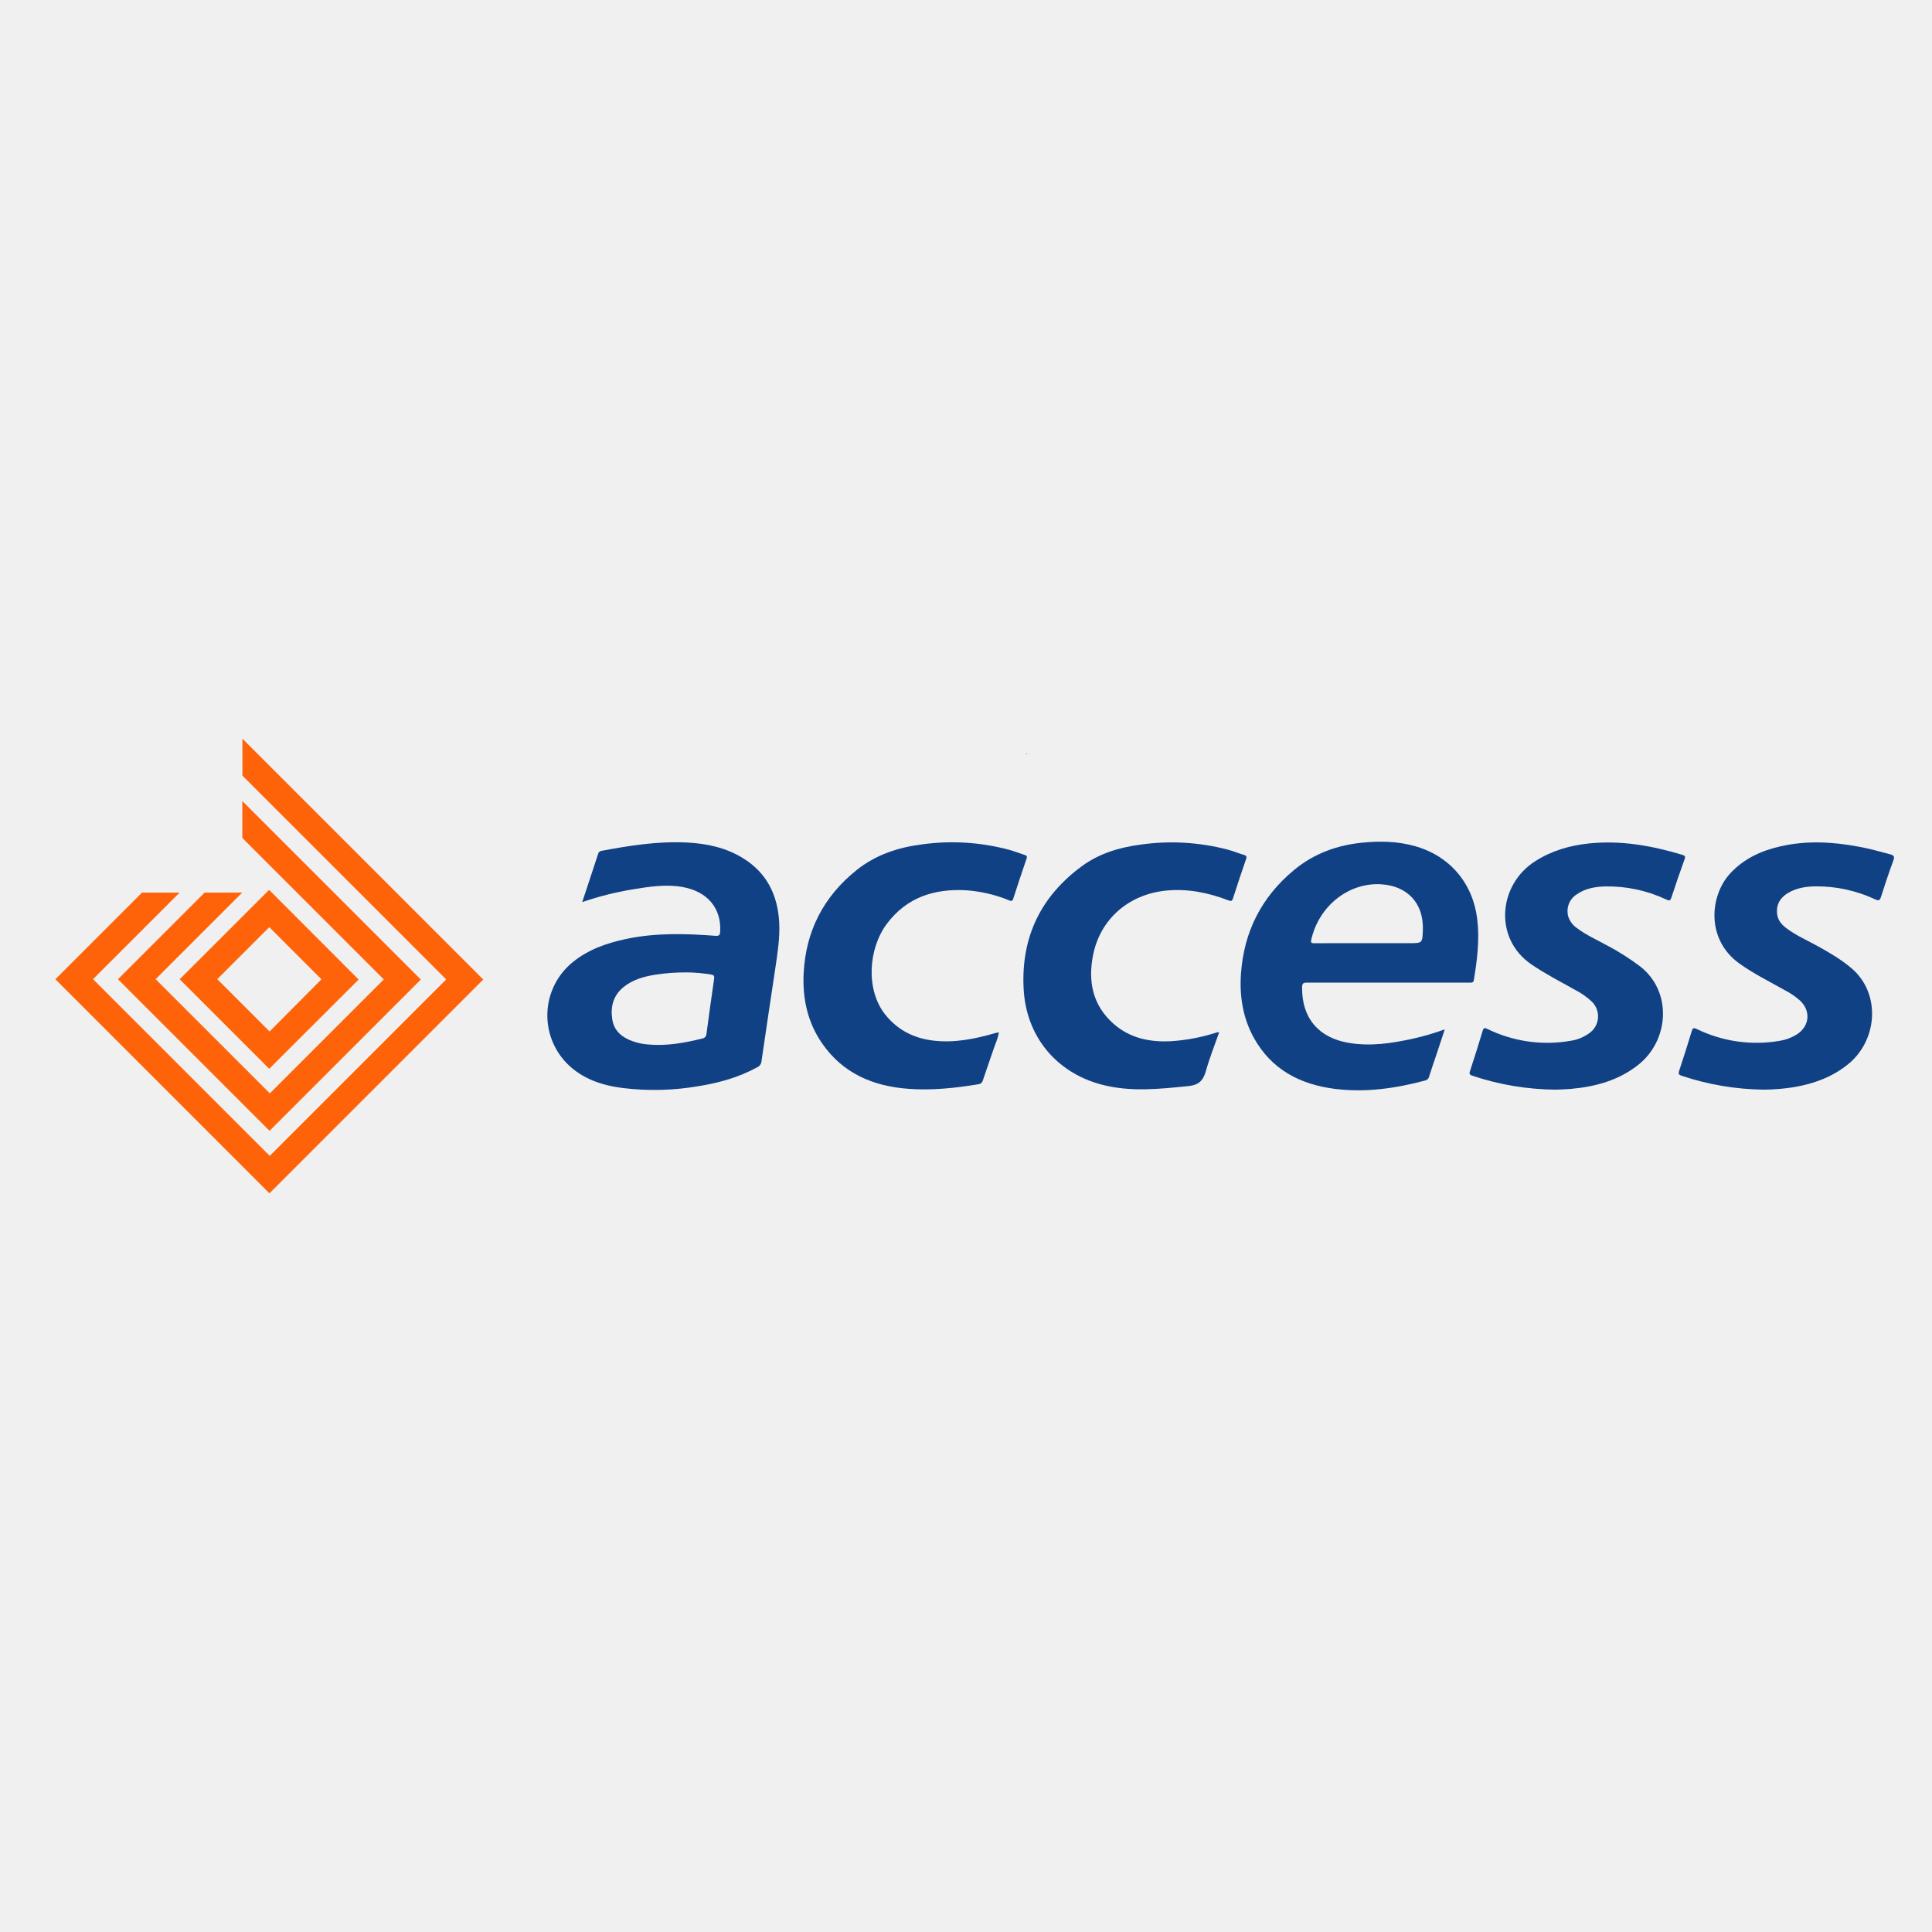
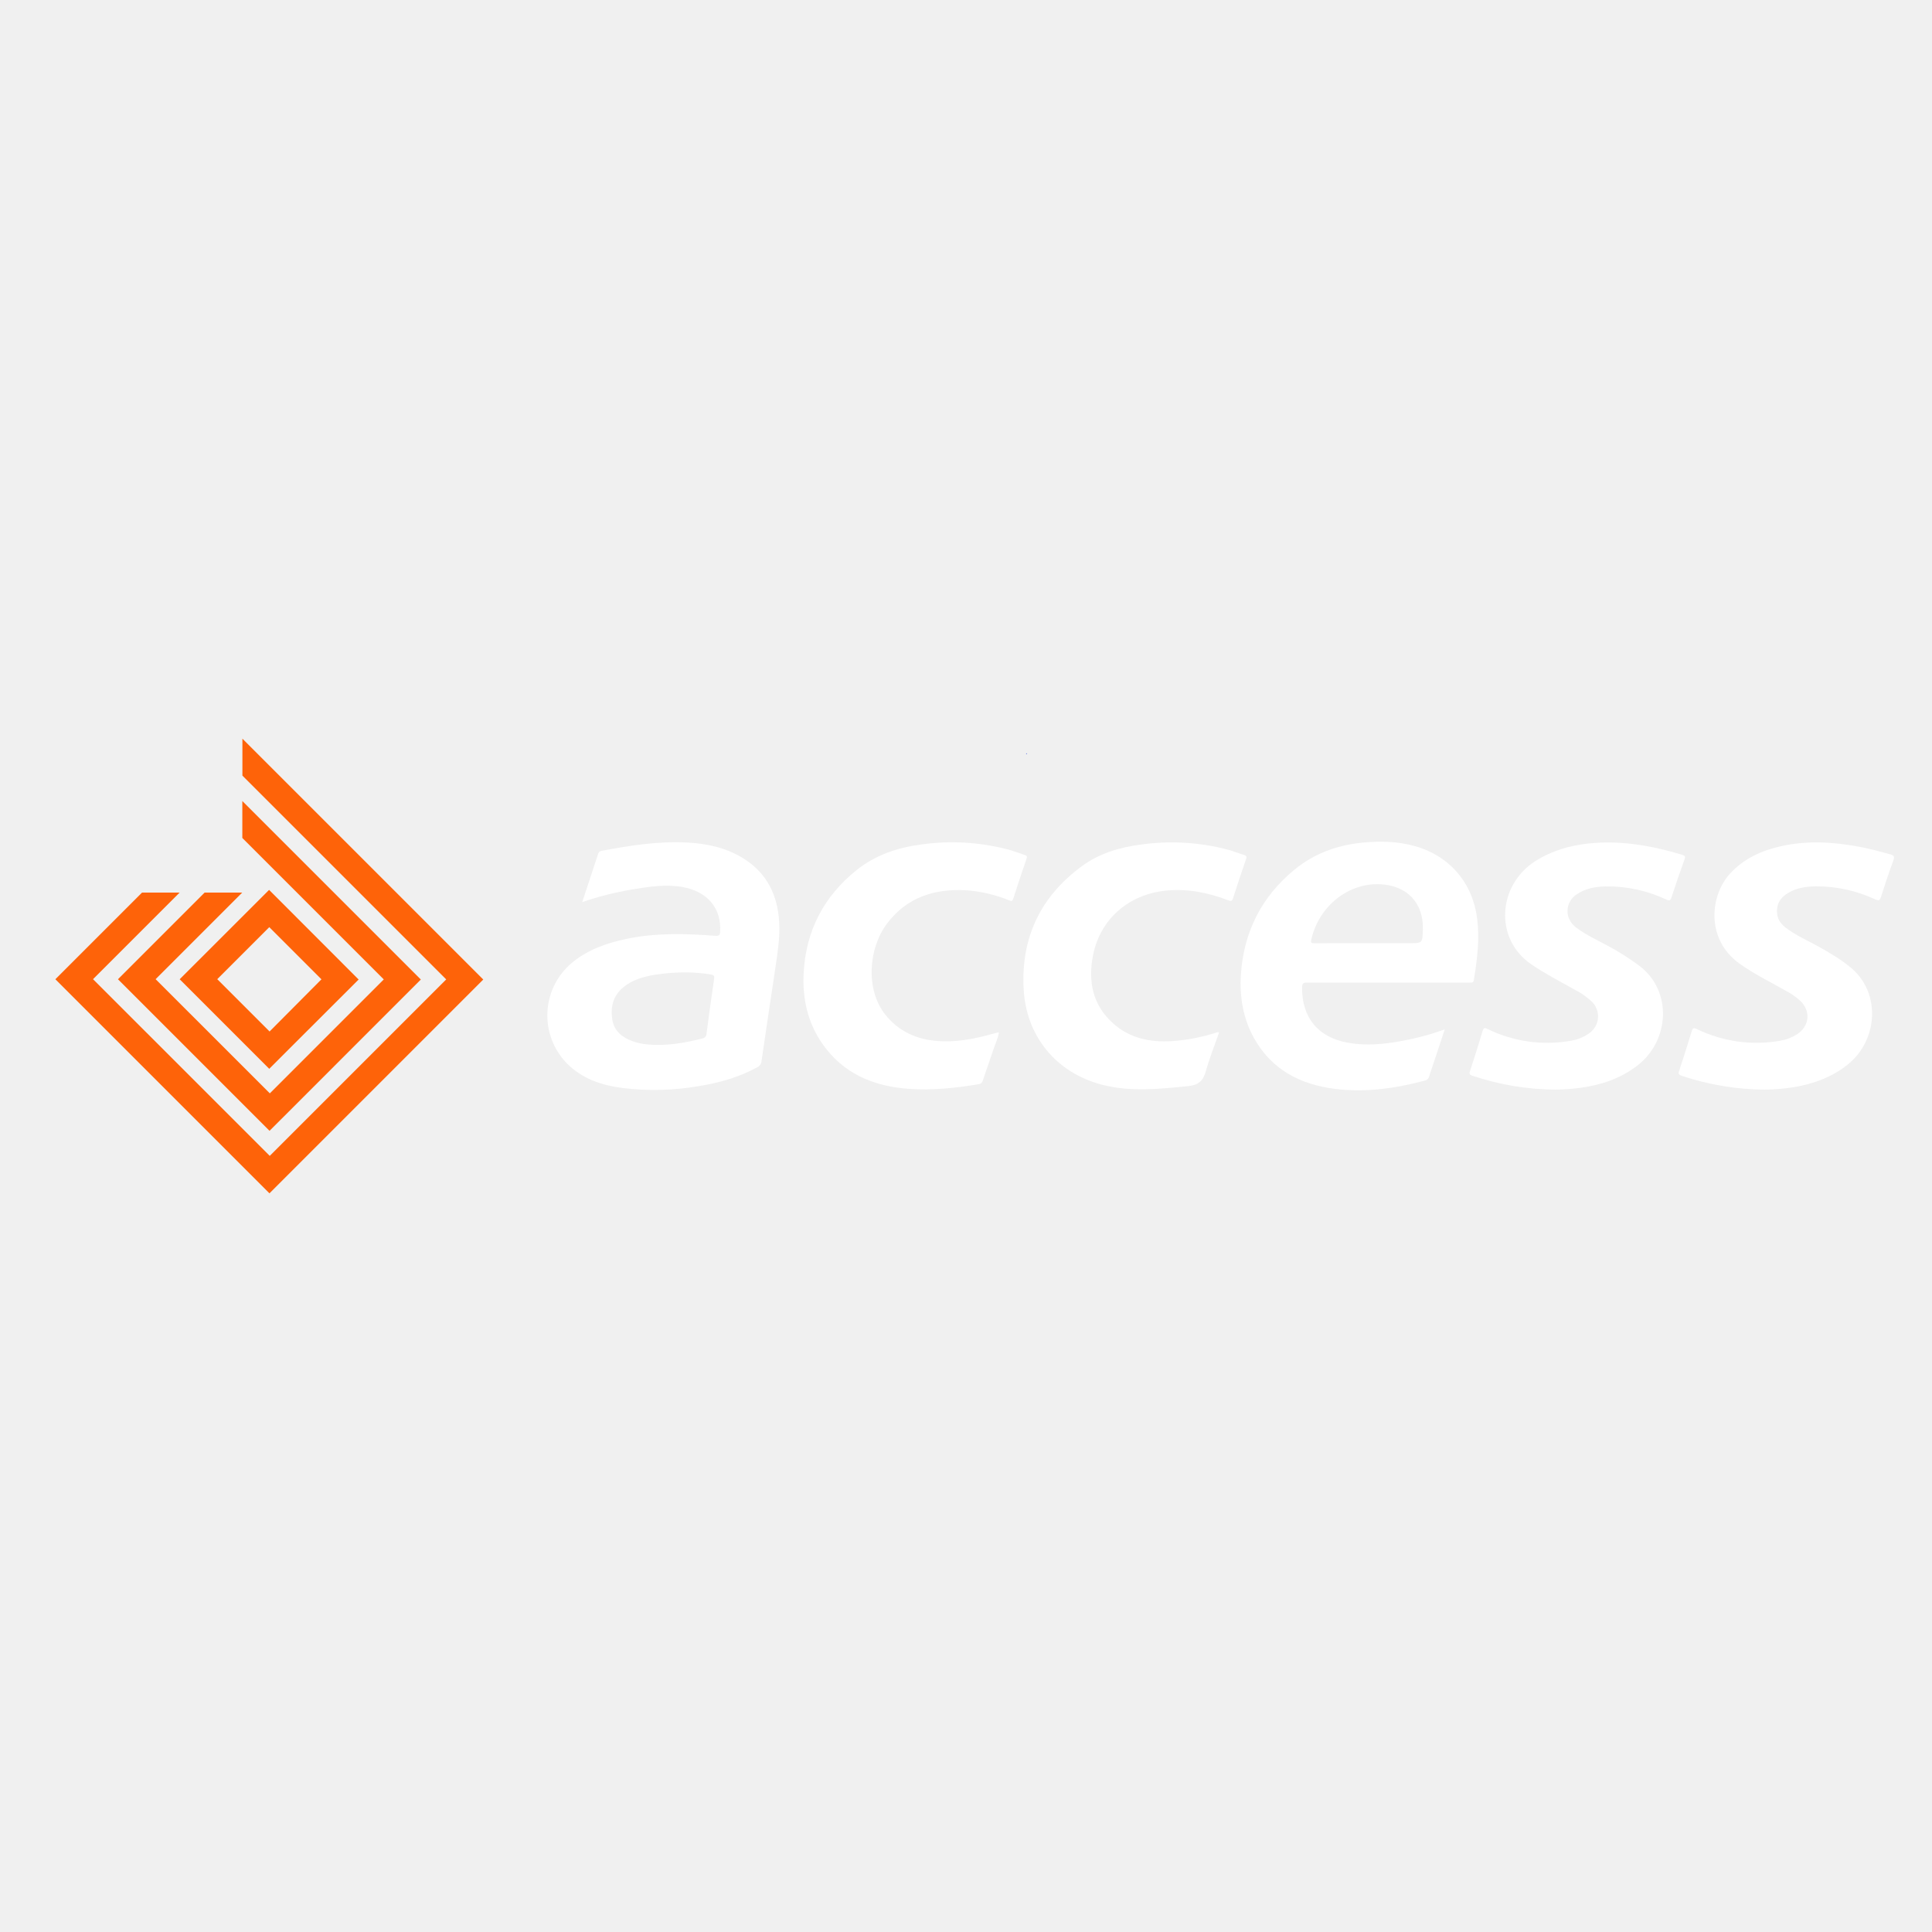
<svg xmlns="http://www.w3.org/2000/svg" viewBox="0 0 1000 1000">
  <path d="M531.1,390.09c.13-.22.28-.22.46,0l-.27.22Z" style="fill:#0124dd" />
-   <path d="M301.36,466.93c2.89-8.74,5.63-17,8.31-25.19.33-1,1-1.23,1.87-1.39,14.47-2.7,29-5,43.78-4.27,10.43.49,20.46,2.62,29.44,8.22,12.18,7.58,17.75,19,18.54,33,.46,8.05-.85,16-2,23.88-2.39,16.06-4.85,32.1-7.16,48.16a3.77,3.77,0,0,1-2.26,3.11c-9.42,5.17-19.64,8-30.14,9.72a135.11,135.11,0,0,1-39.34,1c-10.91-1.37-21.08-4.76-29-12.78a35.5,35.5,0,0,1,2.87-52.24c8.12-6.68,17.72-10,27.83-12.15,15.31-3.24,30.76-2.8,46.22-1.62,1.93.14,2.35-.45,2.44-2.17.69-12.06-6.55-20.72-19.26-23.05-8.82-1.62-17.48-.22-26.14,1.2A159,159,0,0,0,301.36,466.93Zm54.08,36.38A103.16,103.16,0,0,0,339,504.52c-5.88,1-11.59,2.55-16.33,6.45-5.36,4.41-6.79,10.33-5.73,16.85,1,5.95,5.16,9.21,10.55,11.13a31.18,31.18,0,0,0,7.65,1.65c9.64.93,19-.75,28.3-3.05a2.6,2.6,0,0,0,2.26-2.61c1.27-9.45,2.53-18.91,3.93-28.34.24-1.63-.3-1.94-1.66-2.2A81.9,81.9,0,0,0,355.44,503.31Z" style="fill:#114185" />
-   <path d="M747.8,532.79c-1.6,4.86-3,9.21-4.48,13.56-1.18,3.57-2.44,7.11-3.56,10.71a2.84,2.84,0,0,1-2.22,2.24c-15.3,4.08-30.8,6.29-46.6,4.3-18-2.27-32.88-10-42-26.51-5.61-10.22-7.39-21.35-6.63-32.82,1.45-21.82,10.54-39.91,27.44-53.92,10.27-8.52,22.25-12.9,35.43-14.2,9.09-.89,18.13-.72,27,1.75,18.06,5,30.1,19.05,32.41,37.65,1.33,10.69,0,21.19-1.73,31.7-.21,1.31-.87,1.35-1.87,1.35-4.85,0-9.71,0-14.56,0q-35,0-70,0c-1.88,0-2.43.46-2.46,2.39-.26,15.72,8.42,26.1,23.87,28.75,11.42,2,22.53.27,33.62-2.15A129.65,129.65,0,0,0,747.8,532.79ZM707,488.19h22.4c6.84,0,6.84,0,7.07-6.84.47-13.85-8-22.88-21.77-23.65-16.47-.93-32,11-36,28.7-.33,1.47,0,1.83,1.5,1.82C689.11,488.15,698,488.19,707,488.19Z" style="fill:#114185" />
-   <path d="M805.3,564a138.61,138.61,0,0,1-43.18-7.2c-1.39-.48-1.76-.88-1.26-2.39q3.43-10.39,6.57-20.88c.52-1.72,1.13-1.58,2.51-.92a70.32,70.32,0,0,0,43.13,6.08,21.85,21.85,0,0,0,9.52-3.9,10.61,10.61,0,0,0,1.18-16.49,37.76,37.76,0,0,0-8.48-5.92c-7.65-4.28-15.43-8.29-22.7-13.25-19.53-13.37-17.15-41.2,2.08-53.41,8.52-5.41,17.85-8.12,27.76-9.15,16.52-1.71,32.49,1.12,48.23,5.86,1.44.43,1.81.82,1.26,2.35-2.37,6.57-4.66,13.18-6.81,19.83-.57,1.75-1.25,1.62-2.6,1A71.21,71.21,0,0,0,831,458.81c-5.28.13-10.43,1-14.9,4.12a10.29,10.29,0,0,0-4.3,11.71,11.78,11.78,0,0,0,4.63,5.89c4.63,3.48,9.93,5.83,15,8.61a125.21,125.21,0,0,1,17.7,11.22c16.48,13.08,14.81,38-1,50.66-10.2,8.15-22.14,11.41-34.84,12.57C810.1,563.87,806.93,563.92,805.3,564Z" style="fill:#114185" />
-   <path d="M913.17,564a138.91,138.91,0,0,1-42.61-7.13c-1.59-.53-2-1-1.41-2.68,2.26-6.78,4.4-13.6,6.48-20.44.5-1.66,1-1.9,2.62-1.12a70.67,70.67,0,0,0,42.92,6.1,23.58,23.58,0,0,0,8.81-3.28c6.63-4.23,7.44-12,1.84-17.44a36.65,36.65,0,0,0-7.77-5.35c-8-4.54-16.31-8.6-23.84-14C882.84,486.11,885,463.4,895.62,452c7.16-7.67,16.2-11.79,26.23-14,13.31-3,26.61-2.28,39.9.18,5.6,1,11.08,2.52,16.56,4,1.82.51,2.48,1.05,1.71,3.13-2.31,6.27-4.41,12.61-6.45,19-.57,1.75-1.14,2-2.86,1.25a71.64,71.64,0,0,0-31.06-6.79c-5,.09-9.83.83-14.19,3.45-4.13,2.47-6.22,6.06-5.6,11,.39,3.14,2.28,5.33,4.66,7.13,5,3.79,10.75,6.29,16.19,9.29,6.2,3.43,12.32,7,17.73,11.61,15.16,13,13.45,37.1-1.76,49.5-8.17,6.67-17.65,10.13-27.88,11.92A103.08,103.08,0,0,1,913.17,564Z" style="fill:#114185" />
-   <path d="M517,534.56c-.51,3-1.8,5.69-2.75,8.52-1.81,5.39-3.74,10.73-5.53,16.13a2.63,2.63,0,0,1-2.36,2c-12,2-24.13,3.27-36.32,2.35-18.19-1.37-33.79-8-44.51-23.5-7.56-10.92-10.23-23.33-9.56-36.4,1.12-21.8,10.36-39.64,27.39-53.3,9.76-7.82,21.24-11.66,33.47-13.26a114,114,0,0,1,45.33,2.71c2.82.77,5.54,1.85,8.31,2.75,1,.32,1.26.75.89,1.84-2.36,6.9-4.7,13.82-6.91,20.77-.49,1.53-1.18,1.22-2.17.83a71.85,71.85,0,0,0-22.15-5.19c-16.47-.93-30.79,3.6-41.07,17.31-9.63,12.85-11.12,34.19-.81,47.09,6.41,8,14.87,12.24,24.91,13.41,10.83,1.26,21.3-.83,31.64-3.8.66-.19,1.33-.32,2-.48Z" style="fill:#114185" />
-   <path d="M631,534.42c-2.3,6.62-4.94,13.17-6.83,19.93-1.37,4.93-3.68,7.27-9.06,7.81-15,1.5-30,3.18-45-.79-23.59-6.27-39-25.09-40.28-49.55-1.4-26.58,8.78-47.82,30.19-63.53,9-6.59,19.5-9.71,30.46-11.14a114.33,114.33,0,0,1,45.32,2.7c2.74.75,5.37,1.87,8.1,2.66,1.43.42,1.47,1.07,1,2.32-2.29,6.69-4.56,13.38-6.69,20.12-.51,1.61-1.12,1.55-2.43,1.05-10.48-4-21.2-6.17-32.51-5-19.21,2.06-33.83,14.76-37.52,33.45-2.66,13.49-.22,25.83,10.53,35.38,8.57,7.6,19,9.72,30.11,9.07a95.84,95.84,0,0,0,23.06-4.4C629.9,534.42,630.3,534.05,631,534.42Z" style="fill:#114185" />
+   <path d="M301.36,466.93c2.89-8.74,5.63-17,8.31-25.19.33-1,1-1.23,1.87-1.39,14.47-2.7,29-5,43.78-4.27,10.43.49,20.46,2.62,29.44,8.22,12.18,7.58,17.75,19,18.54,33,.46,8.05-.85,16-2,23.88-2.39,16.06-4.85,32.1-7.16,48.16a3.77,3.77,0,0,1-2.26,3.11c-9.42,5.17-19.64,8-30.14,9.72a135.11,135.11,0,0,1-39.34,1c-10.91-1.37-21.08-4.76-29-12.78a35.5,35.5,0,0,1,2.87-52.24c8.12-6.68,17.72-10,27.83-12.15,15.31-3.24,30.76-2.8,46.22-1.62,1.93.14,2.35-.45,2.44-2.17.69-12.06-6.55-20.72-19.26-23.05-8.82-1.62-17.48-.22-26.14,1.2A159,159,0,0,0,301.36,466.93Zm54.08,36.38A103.16,103.16,0,0,0,339,504.52c-5.88,1-11.59,2.55-16.33,6.45-5.36,4.41-6.79,10.33-5.73,16.85,1,5.95,5.16,9.21,10.55,11.13a31.18,31.18,0,0,0,7.65,1.65c9.64.93,19-.75,28.3-3.05a2.6,2.6,0,0,0,2.26-2.61c1.27-9.45,2.53-18.91,3.93-28.34.24-1.63-.3-1.94-1.66-2.2A81.9,81.9,0,0,0,355.44,503.31Z" style="fill:#ffffff" />
+   <path d="M747.8,532.79c-1.6,4.86-3,9.21-4.48,13.56-1.18,3.57-2.44,7.11-3.56,10.71a2.84,2.84,0,0,1-2.22,2.24c-15.3,4.08-30.8,6.29-46.6,4.3-18-2.27-32.88-10-42-26.51-5.61-10.22-7.39-21.35-6.63-32.82,1.45-21.82,10.54-39.91,27.44-53.92,10.27-8.52,22.25-12.9,35.43-14.2,9.09-.89,18.13-.72,27,1.75,18.06,5,30.1,19.05,32.41,37.65,1.33,10.69,0,21.19-1.73,31.7-.21,1.31-.87,1.35-1.87,1.35-4.85,0-9.71,0-14.56,0q-35,0-70,0c-1.88,0-2.43.46-2.46,2.39-.26,15.72,8.42,26.1,23.87,28.75,11.42,2,22.53.27,33.62-2.15A129.65,129.65,0,0,0,747.8,532.79ZM707,488.19h22.4c6.84,0,6.84,0,7.07-6.84.47-13.85-8-22.88-21.77-23.65-16.47-.93-32,11-36,28.7-.33,1.47,0,1.83,1.5,1.82C689.11,488.15,698,488.19,707,488.19Z" style="fill:#ffffff" />
+   <path d="M805.3,564a138.61,138.61,0,0,1-43.18-7.2c-1.39-.48-1.76-.88-1.26-2.39q3.43-10.39,6.57-20.88c.52-1.72,1.13-1.58,2.51-.92a70.32,70.32,0,0,0,43.13,6.08,21.85,21.85,0,0,0,9.52-3.9,10.61,10.61,0,0,0,1.18-16.49,37.76,37.76,0,0,0-8.48-5.92c-7.65-4.28-15.43-8.29-22.7-13.25-19.53-13.37-17.15-41.2,2.08-53.41,8.52-5.41,17.85-8.12,27.76-9.15,16.52-1.71,32.49,1.12,48.23,5.86,1.44.43,1.81.82,1.26,2.35-2.37,6.57-4.66,13.18-6.81,19.83-.57,1.75-1.25,1.62-2.6,1A71.21,71.21,0,0,0,831,458.81c-5.28.13-10.43,1-14.9,4.12a10.29,10.29,0,0,0-4.3,11.71,11.78,11.78,0,0,0,4.63,5.89c4.63,3.48,9.93,5.83,15,8.61a125.21,125.21,0,0,1,17.7,11.22c16.48,13.08,14.81,38-1,50.66-10.2,8.15-22.14,11.41-34.84,12.57C810.1,563.87,806.93,563.92,805.3,564Z" style="fill:#ffffff" />
+   <path d="M913.17,564a138.91,138.91,0,0,1-42.61-7.13c-1.59-.53-2-1-1.41-2.68,2.26-6.78,4.4-13.6,6.48-20.44.5-1.66,1-1.9,2.62-1.12a70.67,70.67,0,0,0,42.92,6.1,23.58,23.58,0,0,0,8.81-3.28c6.63-4.23,7.44-12,1.84-17.44a36.65,36.65,0,0,0-7.77-5.35c-8-4.54-16.31-8.6-23.84-14C882.84,486.11,885,463.4,895.62,452c7.16-7.67,16.2-11.79,26.23-14,13.31-3,26.61-2.28,39.9.18,5.6,1,11.08,2.52,16.56,4,1.82.51,2.48,1.05,1.71,3.13-2.31,6.27-4.41,12.61-6.45,19-.57,1.75-1.14,2-2.86,1.25a71.64,71.64,0,0,0-31.06-6.79c-5,.09-9.83.83-14.19,3.45-4.13,2.47-6.22,6.06-5.6,11,.39,3.14,2.28,5.33,4.66,7.13,5,3.79,10.75,6.29,16.19,9.29,6.2,3.43,12.32,7,17.73,11.61,15.16,13,13.45,37.1-1.76,49.5-8.17,6.67-17.65,10.13-27.88,11.92A103.08,103.08,0,0,1,913.17,564Z" style="fill:#ffffff" />
+   <path d="M517,534.56c-.51,3-1.8,5.69-2.75,8.52-1.81,5.39-3.74,10.73-5.53,16.13a2.63,2.63,0,0,1-2.36,2c-12,2-24.13,3.27-36.32,2.35-18.19-1.37-33.79-8-44.51-23.5-7.56-10.92-10.23-23.33-9.56-36.4,1.12-21.8,10.36-39.64,27.39-53.3,9.76-7.82,21.24-11.66,33.47-13.26a114,114,0,0,1,45.33,2.71c2.82.77,5.54,1.85,8.31,2.75,1,.32,1.26.75.89,1.84-2.36,6.9-4.7,13.82-6.91,20.77-.49,1.53-1.18,1.22-2.17.83a71.85,71.85,0,0,0-22.15-5.19c-16.47-.93-30.79,3.6-41.07,17.31-9.63,12.85-11.12,34.19-.81,47.09,6.41,8,14.87,12.24,24.91,13.41,10.83,1.26,21.3-.83,31.64-3.8.66-.19,1.33-.32,2-.48Z" style="fill:#ffffff" />
+   <path d="M631,534.42c-2.3,6.62-4.94,13.17-6.83,19.93-1.37,4.93-3.68,7.27-9.06,7.81-15,1.5-30,3.18-45-.79-23.59-6.27-39-25.09-40.28-49.55-1.4-26.58,8.78-47.82,30.19-63.53,9-6.59,19.5-9.71,30.46-11.14a114.33,114.33,0,0,1,45.32,2.7c2.74.75,5.37,1.87,8.1,2.66,1.43.42,1.47,1.07,1,2.32-2.29,6.69-4.56,13.38-6.69,20.12-.51,1.61-1.12,1.55-2.43,1.05-10.48-4-21.2-6.17-32.51-5-19.21,2.06-33.83,14.76-37.52,33.45-2.66,13.49-.22,25.83,10.53,35.38,8.57,7.6,19,9.72,30.11,9.07a95.84,95.84,0,0,0,23.06-4.4C629.9,534.42,630.3,534.05,631,534.42Z" style="fill:#ffffff" />
  <polygon points="250.04 506.9 125.47 382.33 125.47 401.45 230.92 506.9 230.96 506.94 139.62 598.28 139.51 598.17 48.23 506.9 48.15 506.82 92.96 462.01 73.51 462.01 28.66 506.86 28.7 506.9 139.47 617.67 139.51 617.63 250.14 507 250.04 506.9" style="fill:#fe6309" />
  <polygon points="125.43 414.61 125.43 433.73 198.64 506.94 139.66 565.92 80.63 506.9 80.55 506.82 125.36 462.01 105.91 462.01 61.06 506.86 61.1 506.9 129.89 575.69 139.51 585.31 149.29 575.54 217.82 507 125.43 414.61" style="fill:#fe6309" />
  <path d="M185.53,506.9,149,470.33l-9.72-9.72-9.56,9.56L93,506.86l0,0,36.74,36.74,9.62,9.62,9.76-9.77L185.63,507Zm-46,27-27-27-.08-.08,26.93-26.93,27,27,0,0Z" style="fill:#fe6309" />
</svg>
